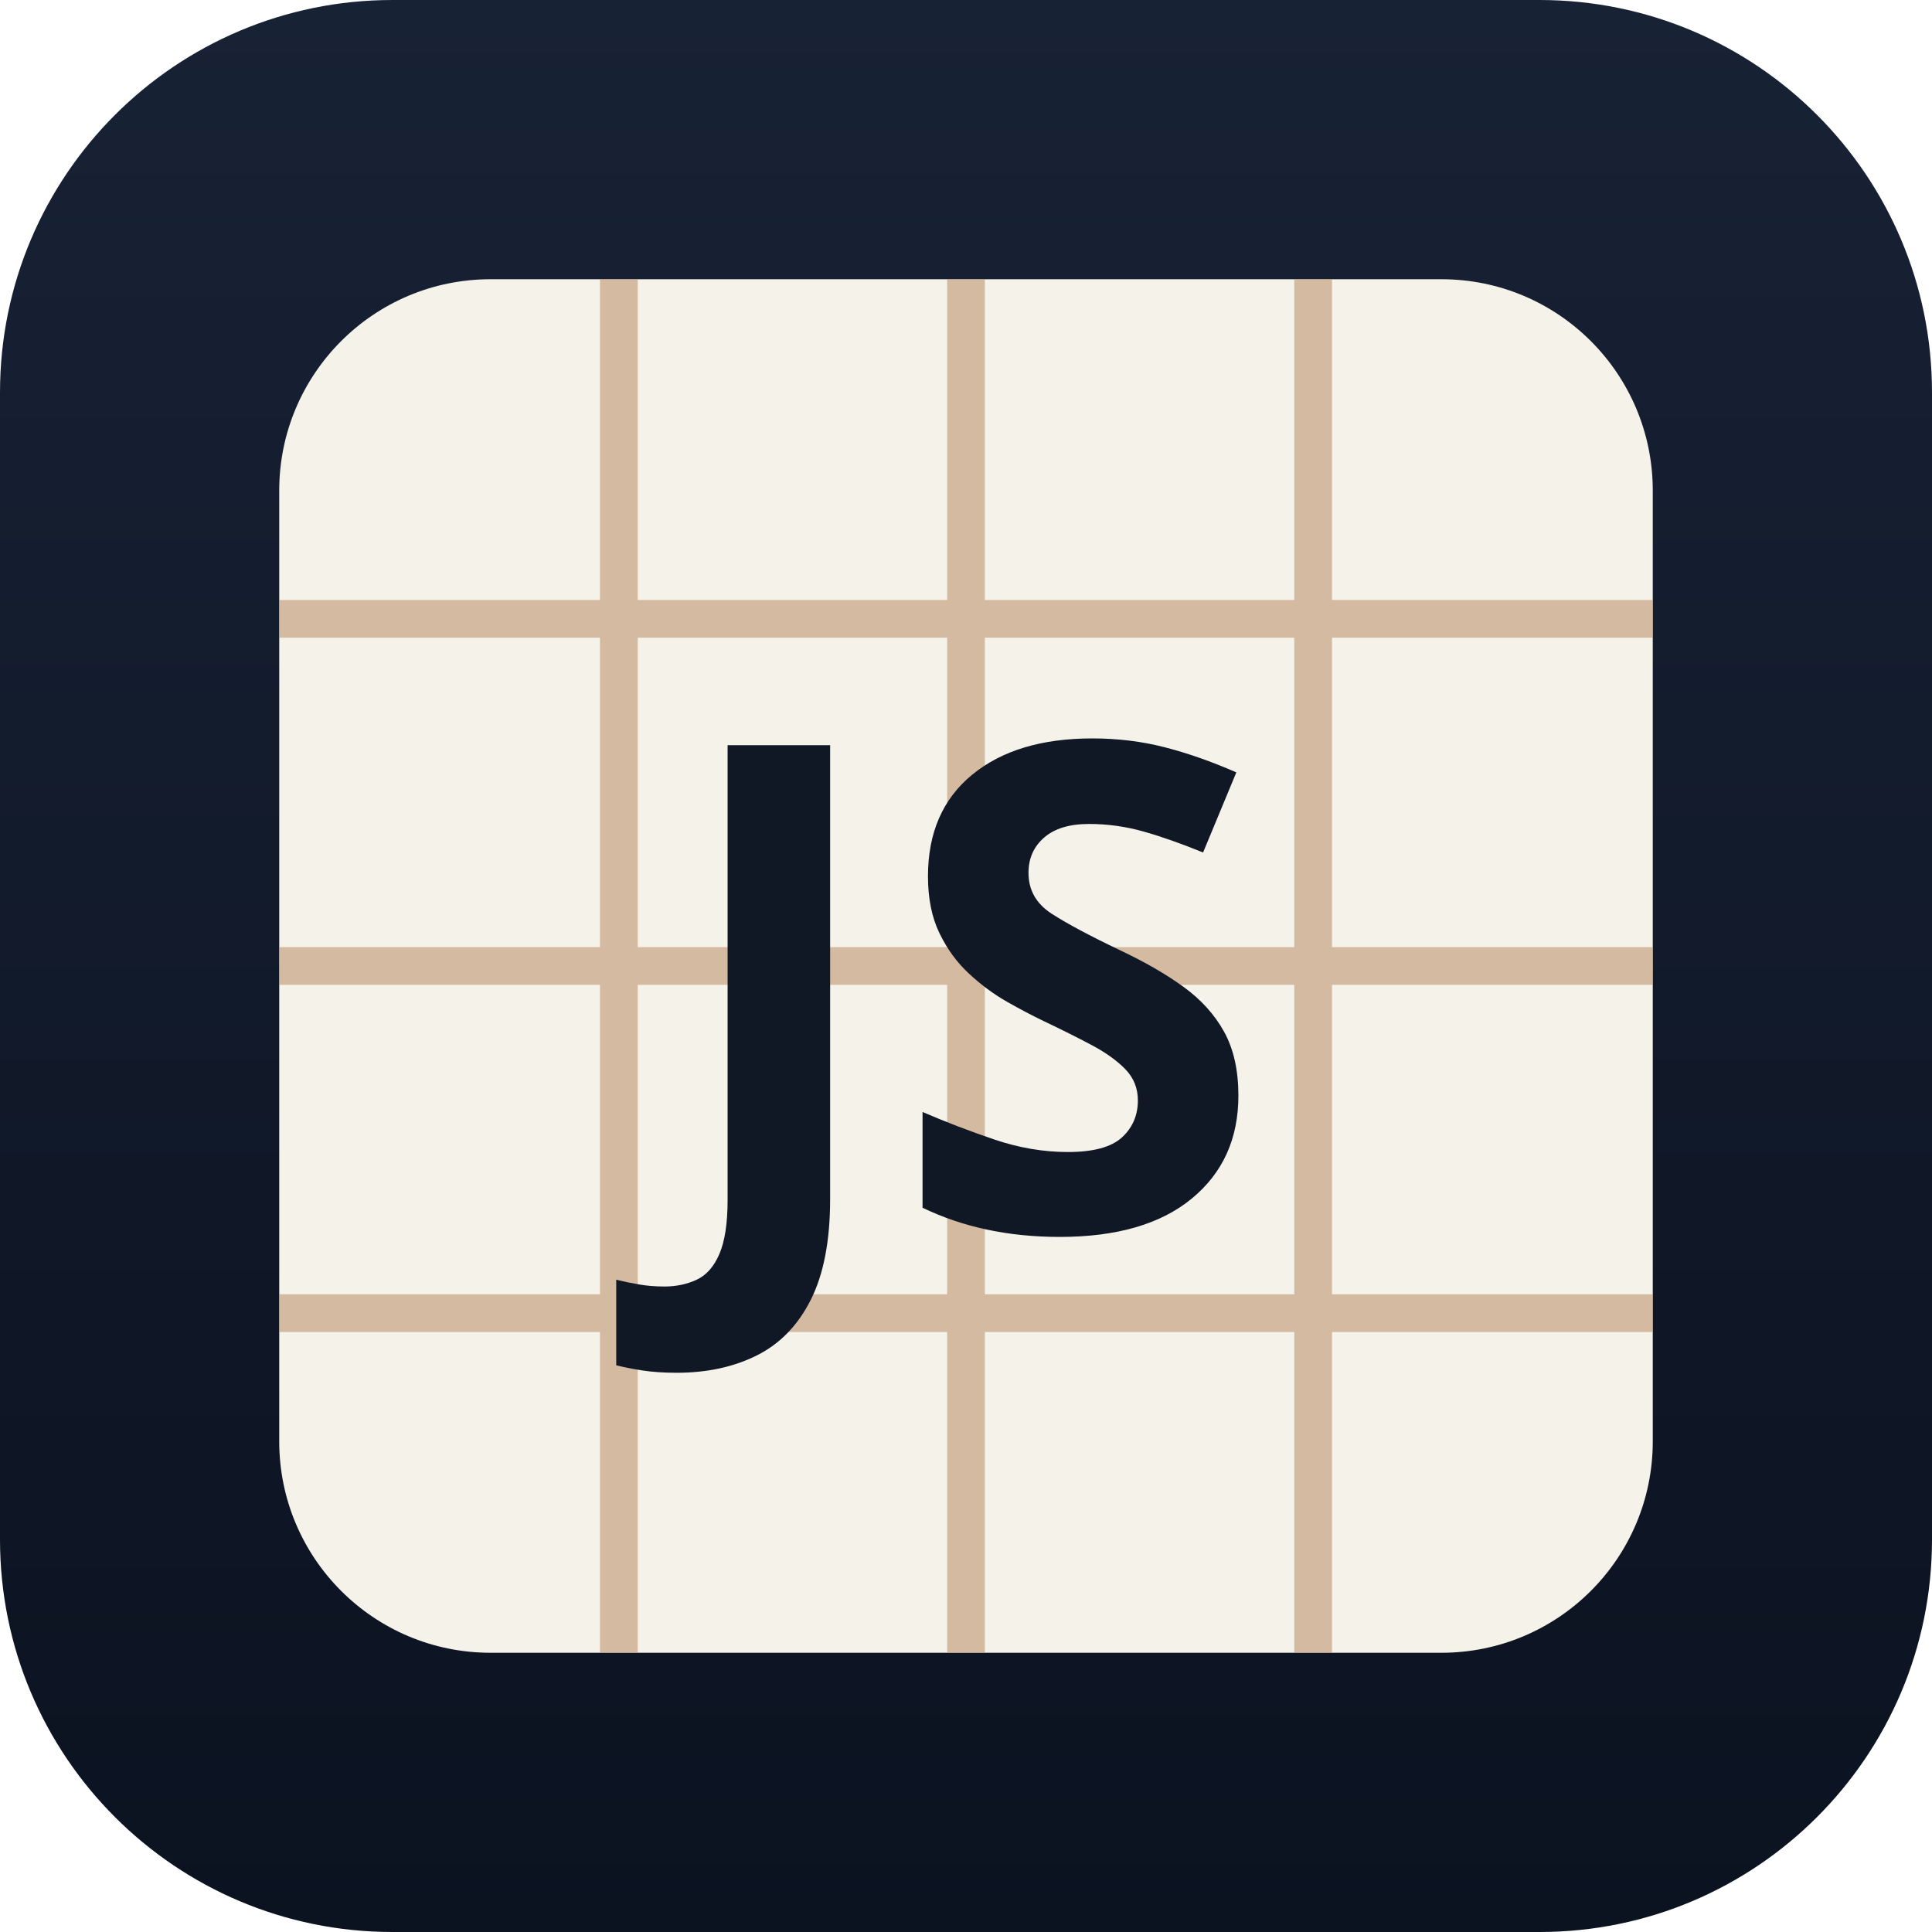
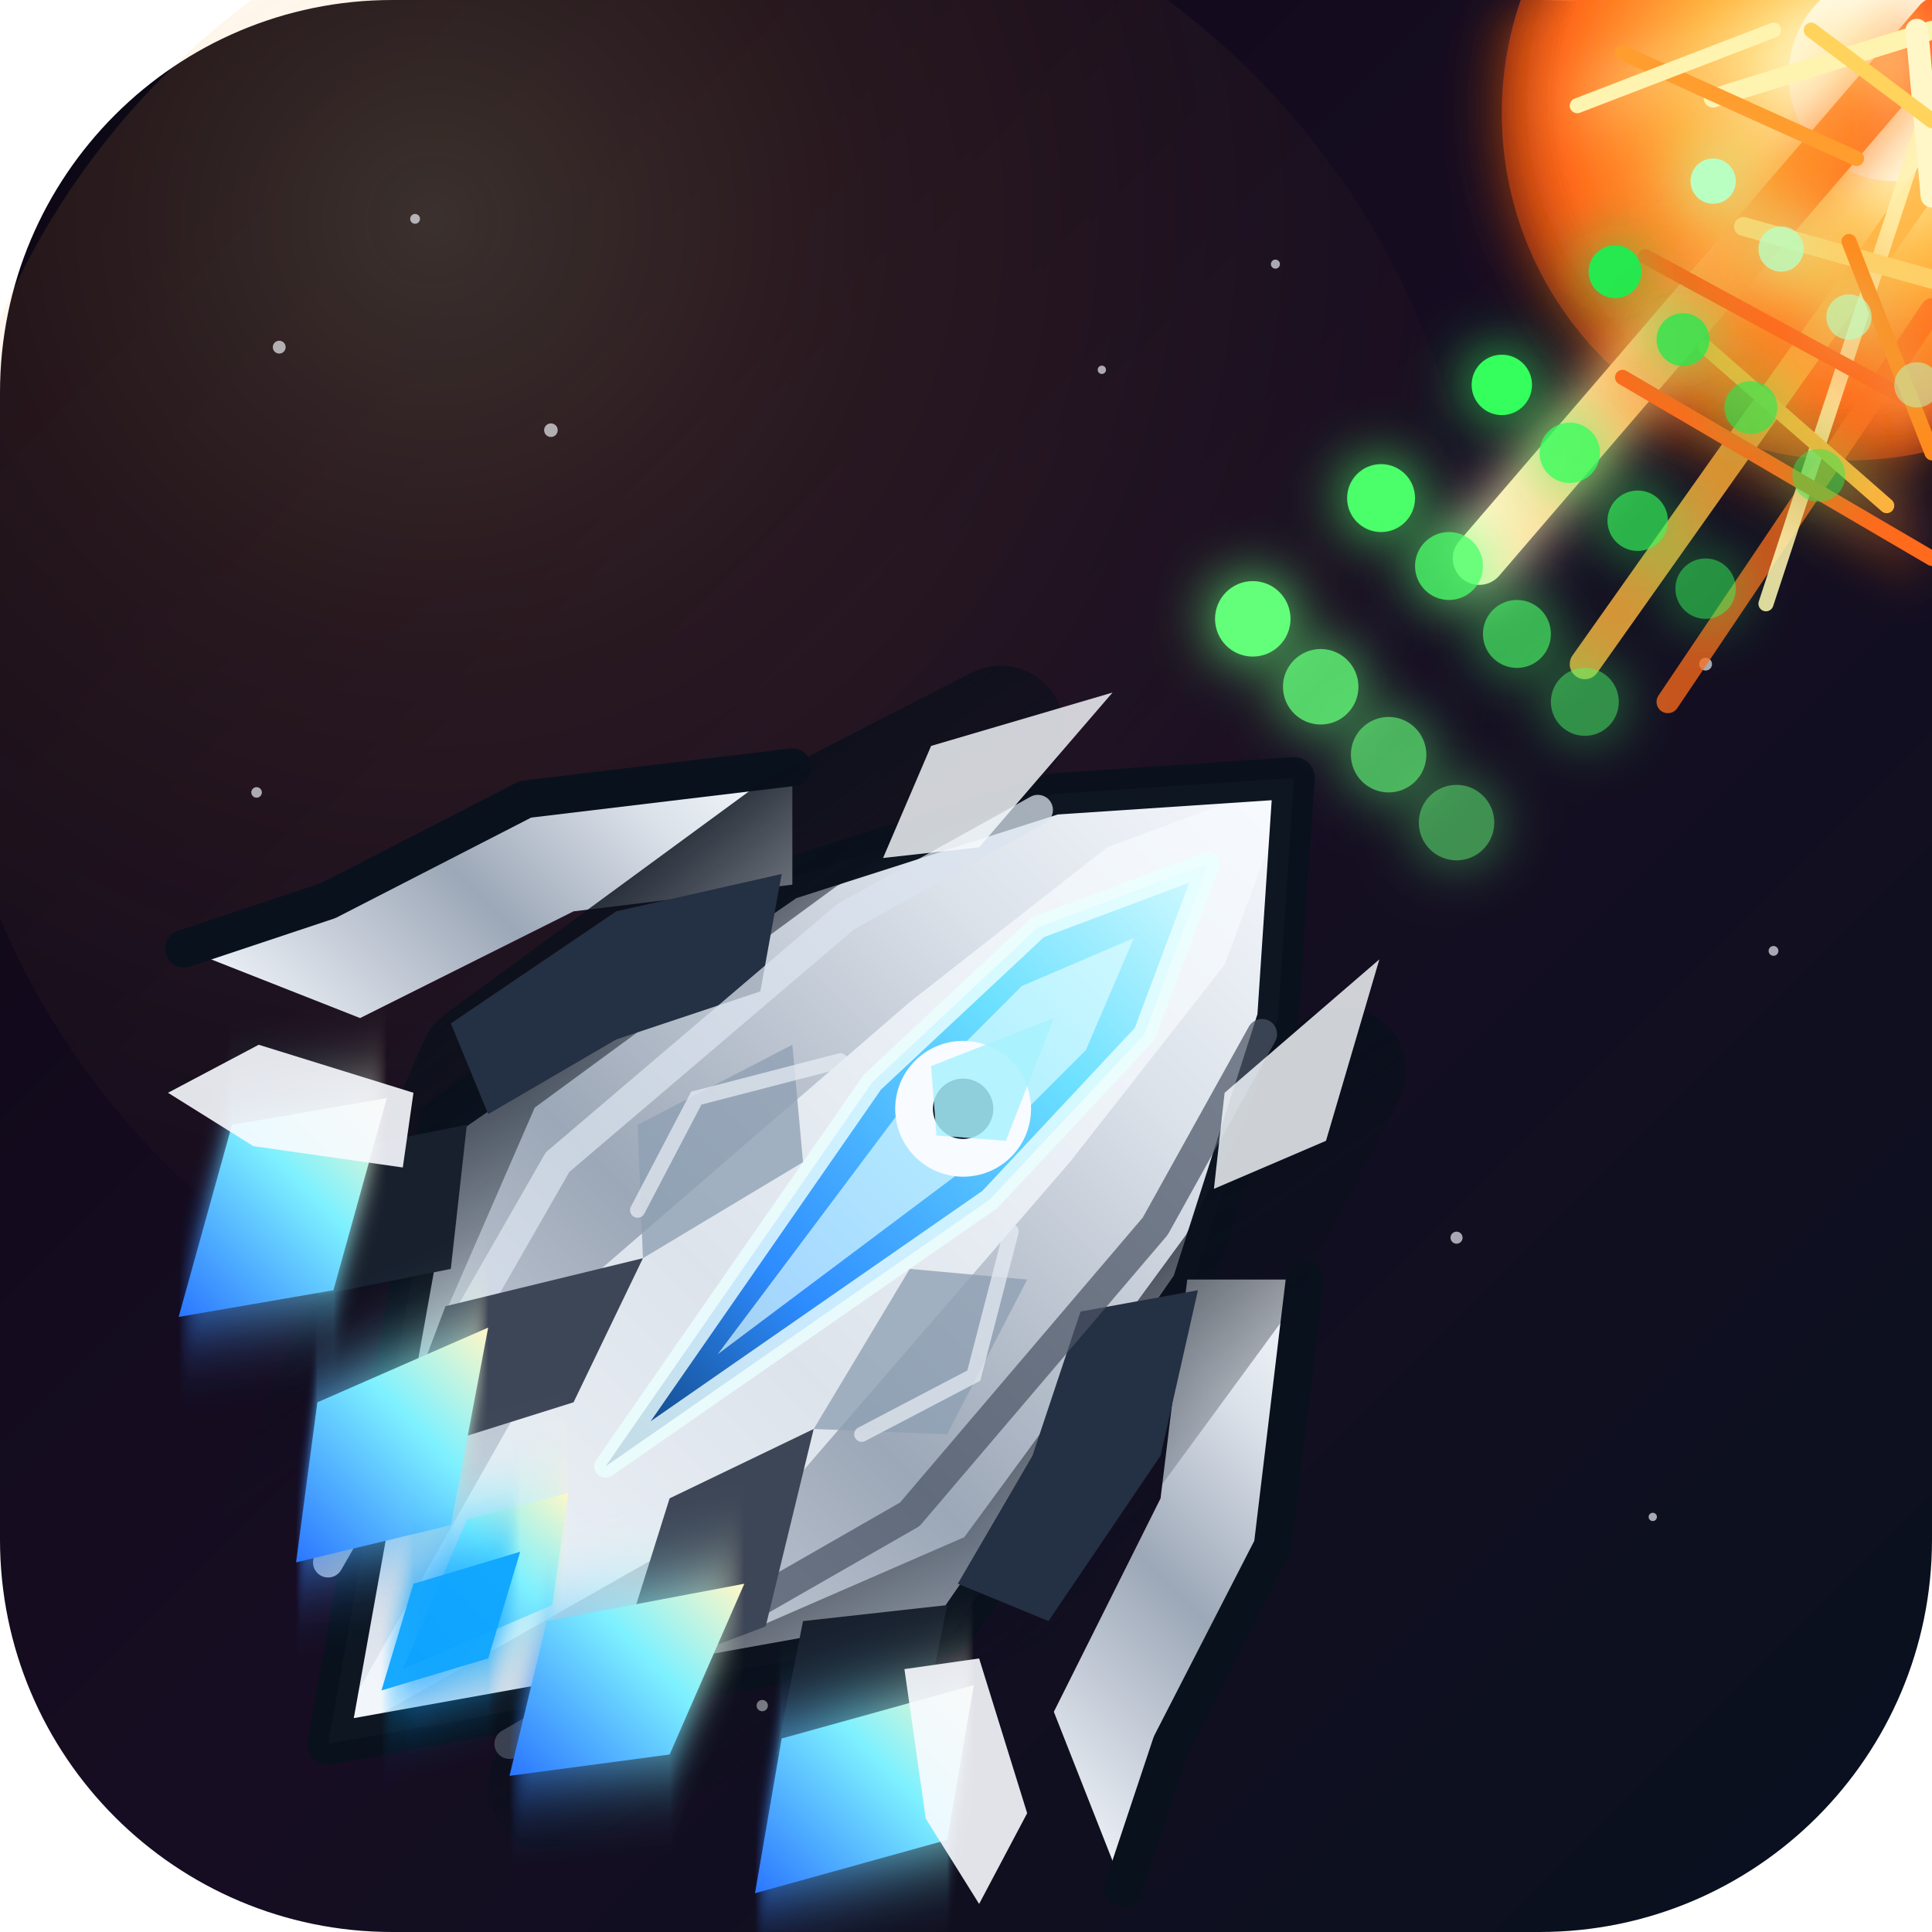
<svg xmlns="http://www.w3.org/2000/svg" viewBox="0 0 512 512">
  <defs>
-     <linearGradient id="g" x1="0" y1="0" x2="0" y2="1">
-       <stop offset="0" stop-color="#182235" />
-       <stop offset="1" stop-color="#0b1220" />
+     <linearGradient id="bg" x1="0" y1="0" x2="1" y2="1">
+       <stop offset="0" stop-color="#0c0714" />
+       <stop offset="0.5" stop-color="#170d22" />
+       <stop offset="1" stop-color="#08111e" />
    </linearGradient>
+     <radialGradient id="nebula" cx="32%" cy="24%" r="72%">
+       <stop offset="0" stop-color="#ffe78a" stop-opacity="0.18" />
+       <stop offset="0.4" stop-color="#ff9f43" stop-opacity="0.09" />
+       <stop offset="1" stop-color="#ff9f43" stop-opacity="0" />
+     </radialGradient>
+     <radialGradient id="blastCore" cx="52%" cy="48%" r="62%">
+       <stop offset="0" stop-color="#fff8cf" />
+       <stop offset="0.18" stop-color="#ffe78a" />
+       <stop offset="0.42" stop-color="#ffb23d" />
+       <stop offset="0.7" stop-color="#ff6a1a" />
+       <stop offset="1" stop-color="#b12210" stop-opacity="0" />
+     </radialGradient>
+     <linearGradient id="hull" x1="0" y1="0" x2="0" y2="1">
+       <stop offset="0" stop-color="#f8fbff" />
+       <stop offset="0.24" stop-color="#dce2ea" />
+       <stop offset="0.56" stop-color="#9ca7b7" />
+       <stop offset="1" stop-color="#eef2f8" />
+     </linearGradient>
+     <linearGradient id="hullDark" x1="0" y1="0" x2="1" y2="1">
+       <stop offset="0" stop-color="#09101b" stop-opacity="0.9" />
+       <stop offset="1" stop-color="#09101b" stop-opacity="0" />
+     </linearGradient>
+     <linearGradient id="cockpit" x1="0" y1="0" x2="0" y2="1">
+       <stop offset="0" stop-color="#d7fbff" />
+       <stop offset="0.3" stop-color="#6be0ff" />
+       <stop offset="0.7" stop-color="#2d8cff" />
+       <stop offset="1" stop-color="#0d3a6d" />
+     </linearGradient>
+     <linearGradient id="engine" x1="0" y1="0" x2="0" y2="1">
+       <stop offset="0" stop-color="#fff7c7" />
+       <stop offset="0.4" stop-color="#7df1ff" />
+       <stop offset="1" stop-color="#2a76ff" />
+     </linearGradient>
+     <linearGradient id="trail" x1="0" y1="0" x2="1" y2="0">
+       <stop offset="0" stop-color="#fff7c7" />
+       <stop offset="0.6" stop-color="#ff9d2e" />
+       <stop offset="1" stop-color="#ff5f1a" />
+     </linearGradient>
+     <filter id="glow" x="-50%" y="-50%" width="200%" height="200%">
+       <feGaussianBlur stdDeviation="8" result="blur" />
+       <feMerge>
+         <feMergeNode in="blur" />
+         <feMergeNode in="SourceGraphic" />
+       </feMerge>
+     </filter>
  </defs>
-   <rect width="512" height="512" rx="104" fill="url(#g)" />
-   <rect x="74" y="74" width="364" height="364" rx="56" fill="#f5f2ea" />
-   <path d="M74 256h364M256 74v364M74 164h364M74 348h364M164 74v364M348 74v364" stroke="#b98c62" stroke-width="10" opacity="0.55" />
-   <text x="256" y="326" text-anchor="middle" font-family="Trebuchet MS, Segoe UI, sans-serif" font-size="180" font-weight="700" fill="#101826">JS</text>
+   <rect width="512" height="512" rx="104" fill="url(#bg)" />
+   <circle cx="188" cy="164" r="204" fill="url(#nebula)" />
+   <g opacity="0.65" fill="#f8fbff">
+     <circle cx="74" cy="92" r="1.7" />
+     <circle cx="110" cy="58" r="1.3" />
+     <circle cx="146" cy="114" r="1.8" />
+     <circle cx="428" cy="76" r="1.4" />
+     <circle cx="390" cy="142" r="1.5" />
+     <circle cx="452" cy="176" r="1.7" />
+     <circle cx="338" cy="70" r="1.2" />
+     <circle cx="292" cy="98" r="1.1" />
+     <circle cx="68" cy="210" r="1.4" />
+     <circle cx="470" cy="252" r="1.3" />
+     <circle cx="386" cy="328" r="1.6" />
+     <circle cx="106" cy="396" r="1.2" />
+     <circle cx="202" cy="452" r="1.5" />
+     <circle cx="438" cy="402" r="1.1" />
+   </g>
+   <g transform="translate(0 8)">
+     <circle cx="490" cy="22" r="92" fill="url(#blastCore)" filter="url(#glow)" />
+     <circle cx="502" cy="12" r="28" fill="#fffbe6" filter="url(#glow)" />
+     <path d="M392 140 L514 -2" stroke="url(#trail)" stroke-width="14" stroke-linecap="round" filter="url(#glow)" />
+     <path d="M420 168 L512 38" stroke="#ffb23d" stroke-width="8" stroke-linecap="round" opacity="0.82" />
+     <path d="M442 178 L512 74" stroke="#ff6a1a" stroke-width="6" stroke-linecap="round" opacity="0.76" />
+     <path d="M468 152 L512 18" stroke="#fff3b0" stroke-width="4" stroke-linecap="round" opacity="0.88" />
+     <g fill="none" stroke-linecap="round" filter="url(#glow)">
+       <path d="M454 18 L512 0" stroke="#fff3b0" stroke-width="5" />
+       <path d="M462 52 L512 66" stroke="#ffcf66" stroke-width="5" />
+       <path d="M430 6 L492 34" stroke="#ff9d2e" stroke-width="4" />
+       <path d="M436 60 L506 98" stroke="#ff6a1a" stroke-width="4" />
+       <path d="M508 0 L512 44" stroke="#fff7c7" stroke-width="6" />
+       <path d="M480 0 L512 24" stroke="#ffd35b" stroke-width="4" />
+       <path d="M490 56 L512 112" stroke="#ff8a1a" stroke-width="4" />
+       <path d="M452 84 L500 126" stroke="#ffb23d" stroke-width="4" />
+       <path d="M418 20 L470 0" stroke="#fff3b0" stroke-width="4" />
+       <path d="M430 92 L512 140" stroke="#ff6a1a" stroke-width="4" />
+     </g>
+     <g filter="url(#glow)">
+       <circle cx="332" cy="156" r="10" fill="#63ff7a" />
+       <circle cx="366" cy="124" r="9" fill="#4cff6a" />
+       <circle cx="398" cy="94" r="8" fill="#35ff5d" />
+       <circle cx="428" cy="64" r="7" fill="#27e84f" />
+       <circle cx="454" cy="40" r="6" fill="#baffc2" />
+     </g>
+     <g filter="url(#glow)" opacity="0.82">
+       <circle cx="350" cy="174" r="10" fill="#63ff7a" />
+       <circle cx="384" cy="142" r="9" fill="#4cff6a" />
+       <circle cx="416" cy="112" r="8" fill="#35ff5d" />
+       <circle cx="446" cy="82" r="7" fill="#27e84f" />
+       <circle cx="472" cy="58" r="6" fill="#baffc2" />
+     </g>
+     <g filter="url(#glow)" opacity="0.68">
+       <circle cx="368" cy="192" r="10" fill="#63ff7a" />
+       <circle cx="402" cy="160" r="9" fill="#4cff6a" />
+       <circle cx="434" cy="130" r="8" fill="#35ff5d" />
+       <circle cx="464" cy="100" r="7" fill="#27e84f" />
+       <circle cx="490" cy="76" r="6" fill="#baffc2" />
+     </g>
+     <g filter="url(#glow)" opacity="0.54">
+       <circle cx="386" cy="210" r="10" fill="#63ff7a" />
+       <circle cx="420" cy="178" r="9" fill="#4cff6a" />
+       <circle cx="452" cy="148" r="8" fill="#35ff5d" />
+       <circle cx="482" cy="118" r="7" fill="#27e84f" />
+       <circle cx="508" cy="94" r="6" fill="#baffc2" />
+     </g>
+     <g transform="translate(152 242) rotate(45) translate(-152 -242)">
+       <path d="M256 76                L298 124                L332 190                L352 300                L256 438                L160 300                L180 190                L214 124                Z" fill="url(#hull)" />
+       <path d="M256 76 L278 124 L286 190 L294 300 L256 438 L218 300 L226 190 L234 124 Z" fill="#f7fbff" opacity="0.72" />
+       <path d="M256 76 L298 124 L332 190 L352 300 L256 438 L160 300 L180 190 L214 124 Z" fill="none" stroke="#09111d" stroke-width="11" stroke-linejoin="round" opacity="0.98" />
+       <path d="M182 190 L146 236 L126 296 L80 316 L98 280 L116 224 L160 168 Z" fill="url(#hull)" />
+       <path d="M330 190 L366 236 L386 296 L432 316 L414 280 L396 224 L352 168 Z" fill="url(#hull)" />
+       <path d="M160 168 L116 224 L98 280 L80 316" fill="none" stroke="#09111d" stroke-width="10" stroke-linecap="round" stroke-linejoin="round" />
+       <path d="M352 168 L396 224 L414 280 L432 316" fill="none" stroke="#09111d" stroke-width="10" stroke-linecap="round" stroke-linejoin="round" />
+       <path d="M192 122 L174 178 L158 282 L206 404" fill="none" stroke="url(#hullDark)" stroke-width="34" stroke-linecap="round" stroke-linejoin="round" />
+       <path d="M320 122 L338 178 L354 282 L306 404" fill="none" stroke="url(#hullDark)" stroke-width="34" stroke-linecap="round" stroke-linejoin="round" />
+       <path d="M178 190 L154 228 L144 280 L168 290 L178 252 L196 216 Z" fill="#243043" />
+       <path d="M334 190 L358 228 L368 280 L344 290 L334 252 L316 216 Z" fill="#243043" />
+       <path d="M166 296 L146 326 L170 356 L190 326 Z" fill="#18202e" />
+       <path d="M346 296 L366 326 L342 356 L322 326 Z" fill="#18202e" />
+       <path d="M214 130 L198 186 L190 286 L222 404" fill="none" stroke="#dbe4ef" stroke-width="8" stroke-linecap="round" stroke-linejoin="round" opacity="0.74" />
+       <path d="M298 130 L314 186 L322 286 L290 404" fill="none" stroke="#4b5565" stroke-width="8" stroke-linecap="round" stroke-linejoin="round" opacity="0.72" />
+       <path d="M256 108 L276 152 L278 212 L256 334 L234 212 L236 152 Z" fill="url(#cockpit)" />
+       <path d="M256 136 L268 166 L268 208 L256 292 L244 208 L244 166 Z" fill="#dffcff" opacity="0.68" />
+       <path d="M256 108 L276 152 L278 212 L256 334 L234 212 L236 152 Z" fill="none" stroke="#ecffff" stroke-width="6" stroke-linejoin="round" opacity="0.82" />
+       <path d="M212 220 L236 240 L224 288 L198 264 Z" fill="#8ea0b3" opacity="0.78" />
+       <path d="M300 220 L276 240 L288 288 L314 264 Z" fill="#8ea0b3" opacity="0.78" />
+       <path d="M224 288 L238 328 L214 374 L196 334 Z" fill="#3d4657" />
+       <path d="M288 288 L274 328 L298 374 L316 334 Z" fill="#3d4657" />
+       <path d="M224 214 L204 248 L214 280" fill="none" stroke="#e8edf4" stroke-width="4" stroke-linecap="round" opacity="0.72" />
+       <path d="M288 214 L308 248 L298 280" fill="none" stroke="#e8edf4" stroke-width="4" stroke-linecap="round" opacity="0.72" />
+       <path d="M254 346 L240 370 L256 410 L272 370 Z" fill="url(#engine)" filter="url(#glow)" />
+       <path d="M146 306 L122 340 L148 386 L172 352 Z" fill="url(#engine)" filter="url(#glow)" />
+       <path d="M366 306 L390 340 L364 386 L340 352 Z" fill="url(#engine)" filter="url(#glow)" />
+       <path d="M208 330 L190 376 L216 410 L238 374 Z" fill="url(#engine)" filter="url(#glow)" />
+       <path d="M304 330 L322 376 L296 410 L274 374 Z" fill="url(#engine)" filter="url(#glow)" />
+       <path d="M256 418 L242 392 L256 366 L270 392 Z" fill="#0ea5ff" opacity="0.95" filter="url(#glow)" />
+       <path d="M150 300 L112 320 L104 346 L130 340 L162 316 Z" fill="#f8fbff" opacity="0.9" />
+       <path d="M362 300 L400 320 L408 346 L382 340 L350 316 Z" fill="#f8fbff" opacity="0.9" />
+       <path d="M206 94 L182 138 L194 168 L210 148 Z" fill="#f8fbff" opacity="0.82" />
+       <path d="M306 94 L330 138 L318 168 L302 148 Z" fill="#f8fbff" opacity="0.82" />
+       <circle cx="256" cy="200" r="18" fill="#f8fbff" />
+       <circle cx="256" cy="200" r="8" fill="#08111d" />
+       <path d="M256 166 L270 198 L256 210 L242 198 Z" fill="#a8f2ff" opacity="0.84" />
+     </g>
+   </g>
</svg>
